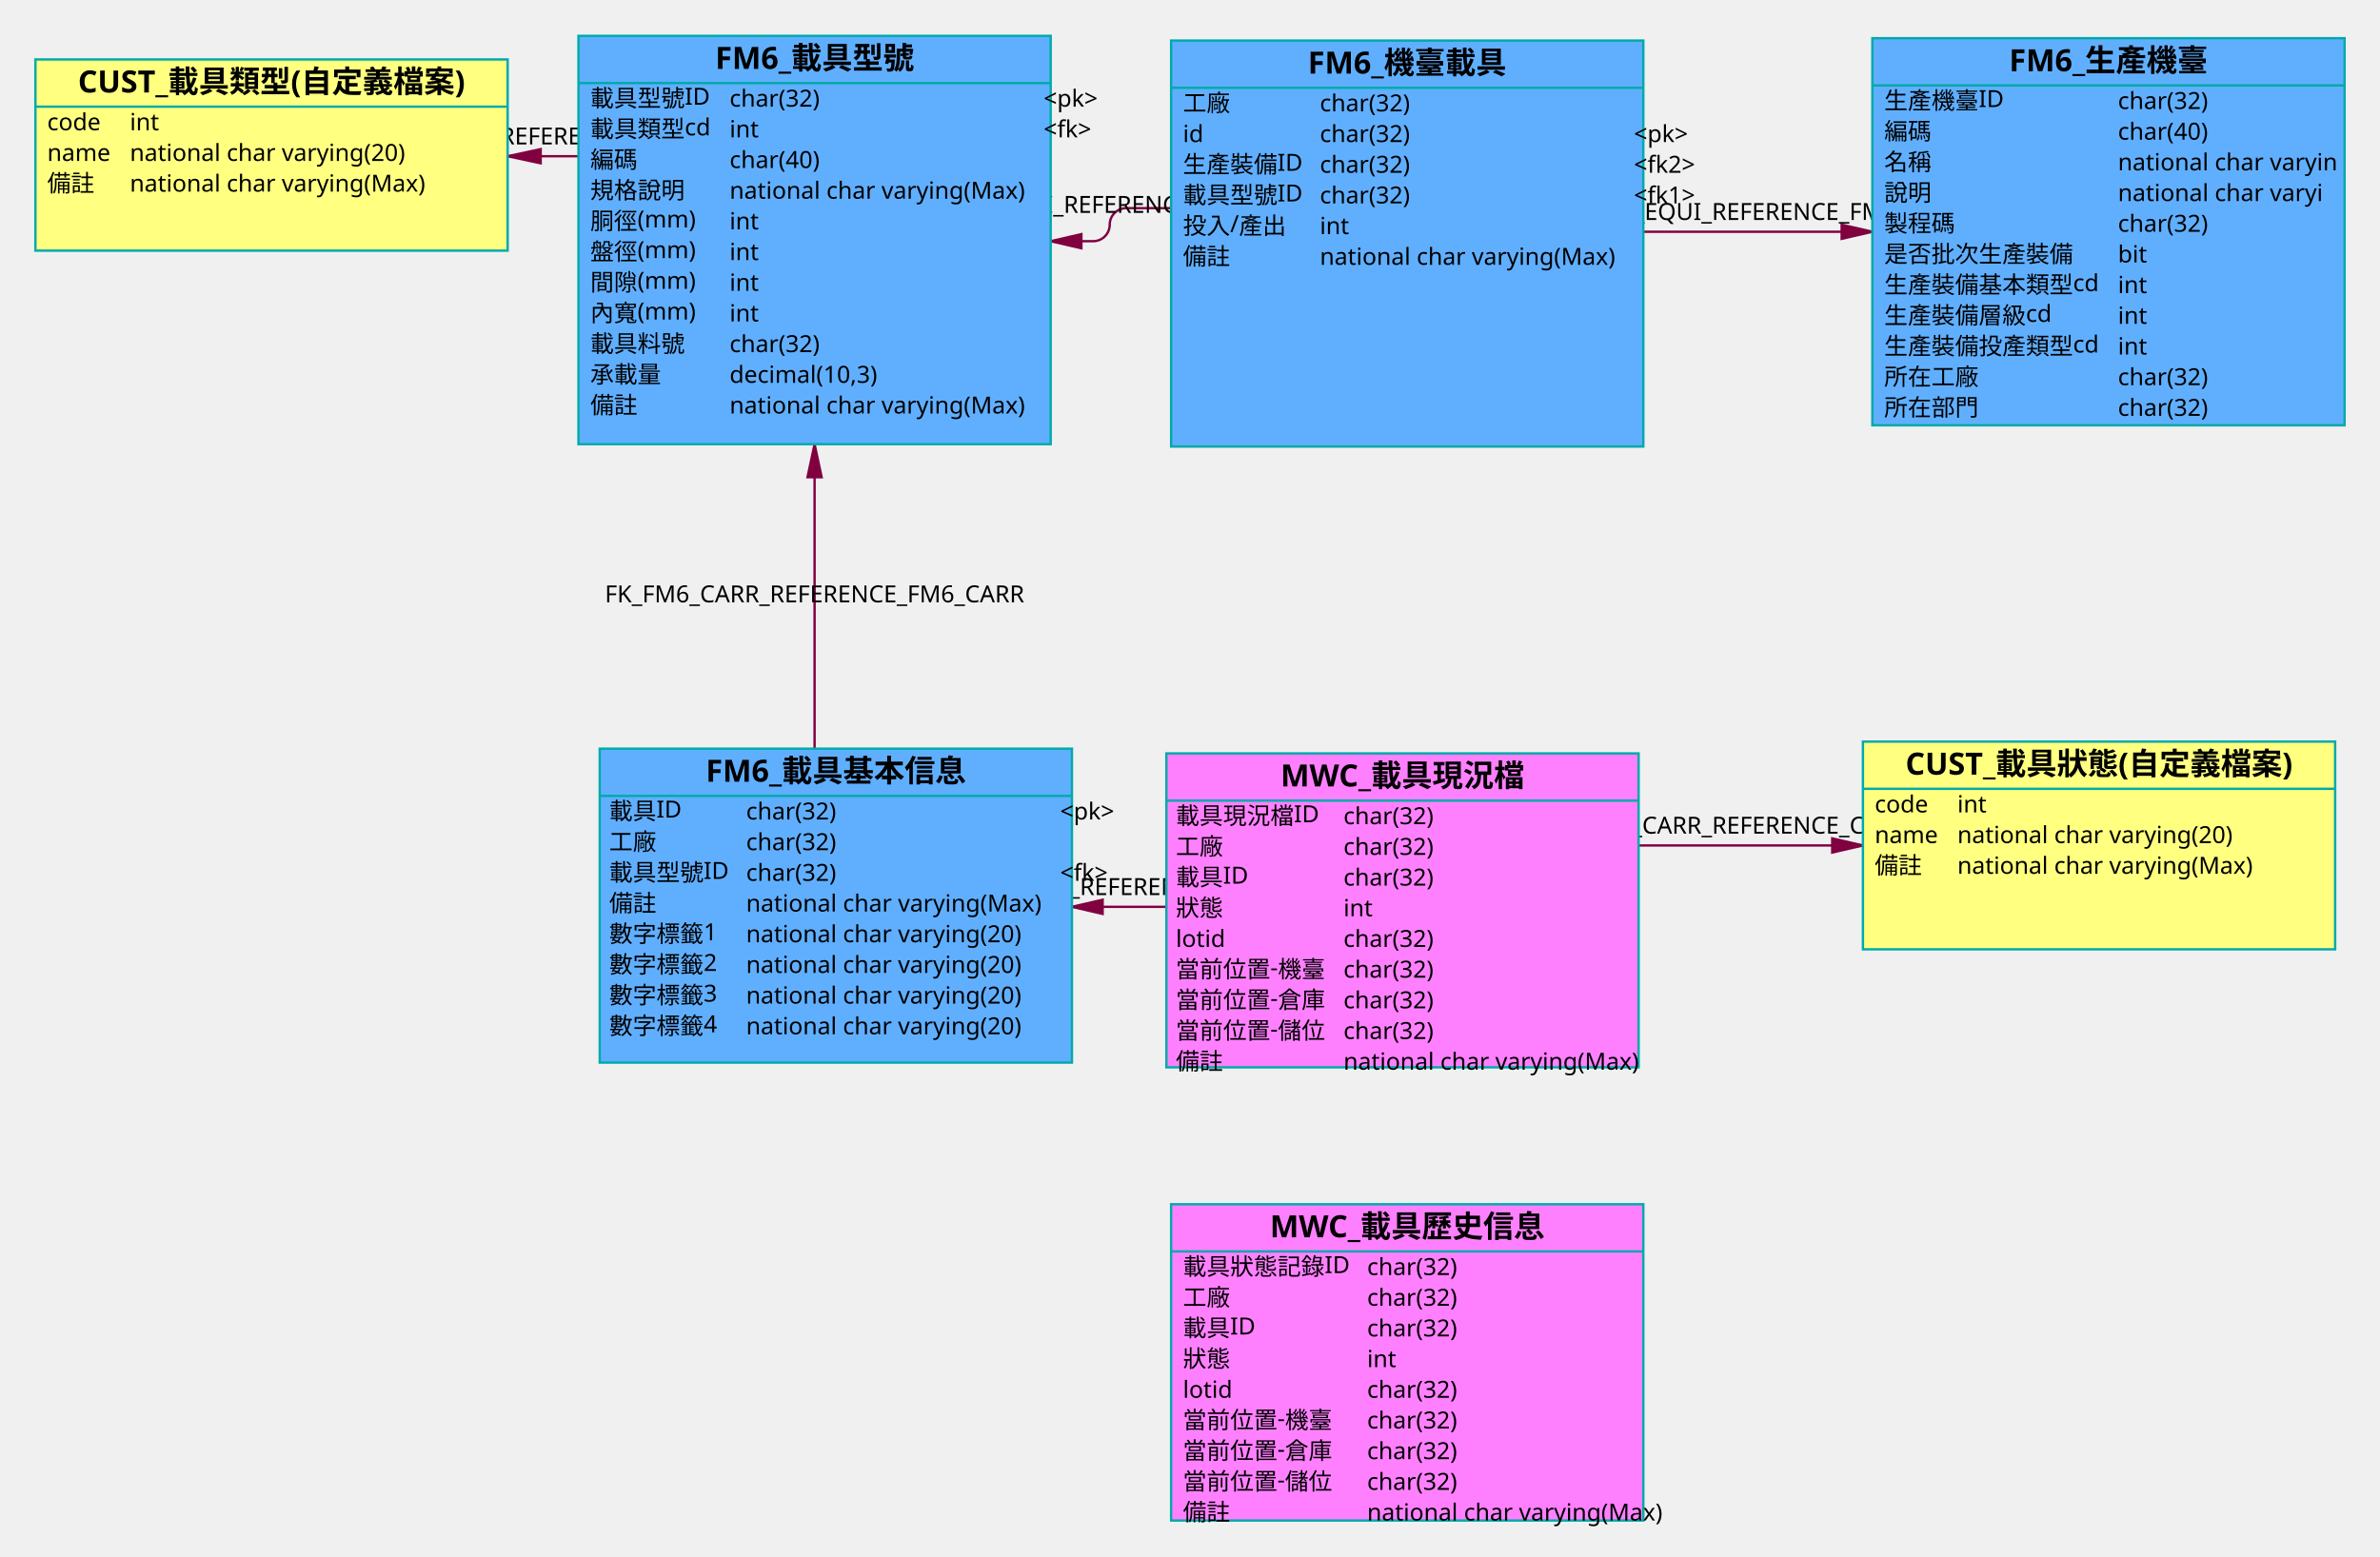
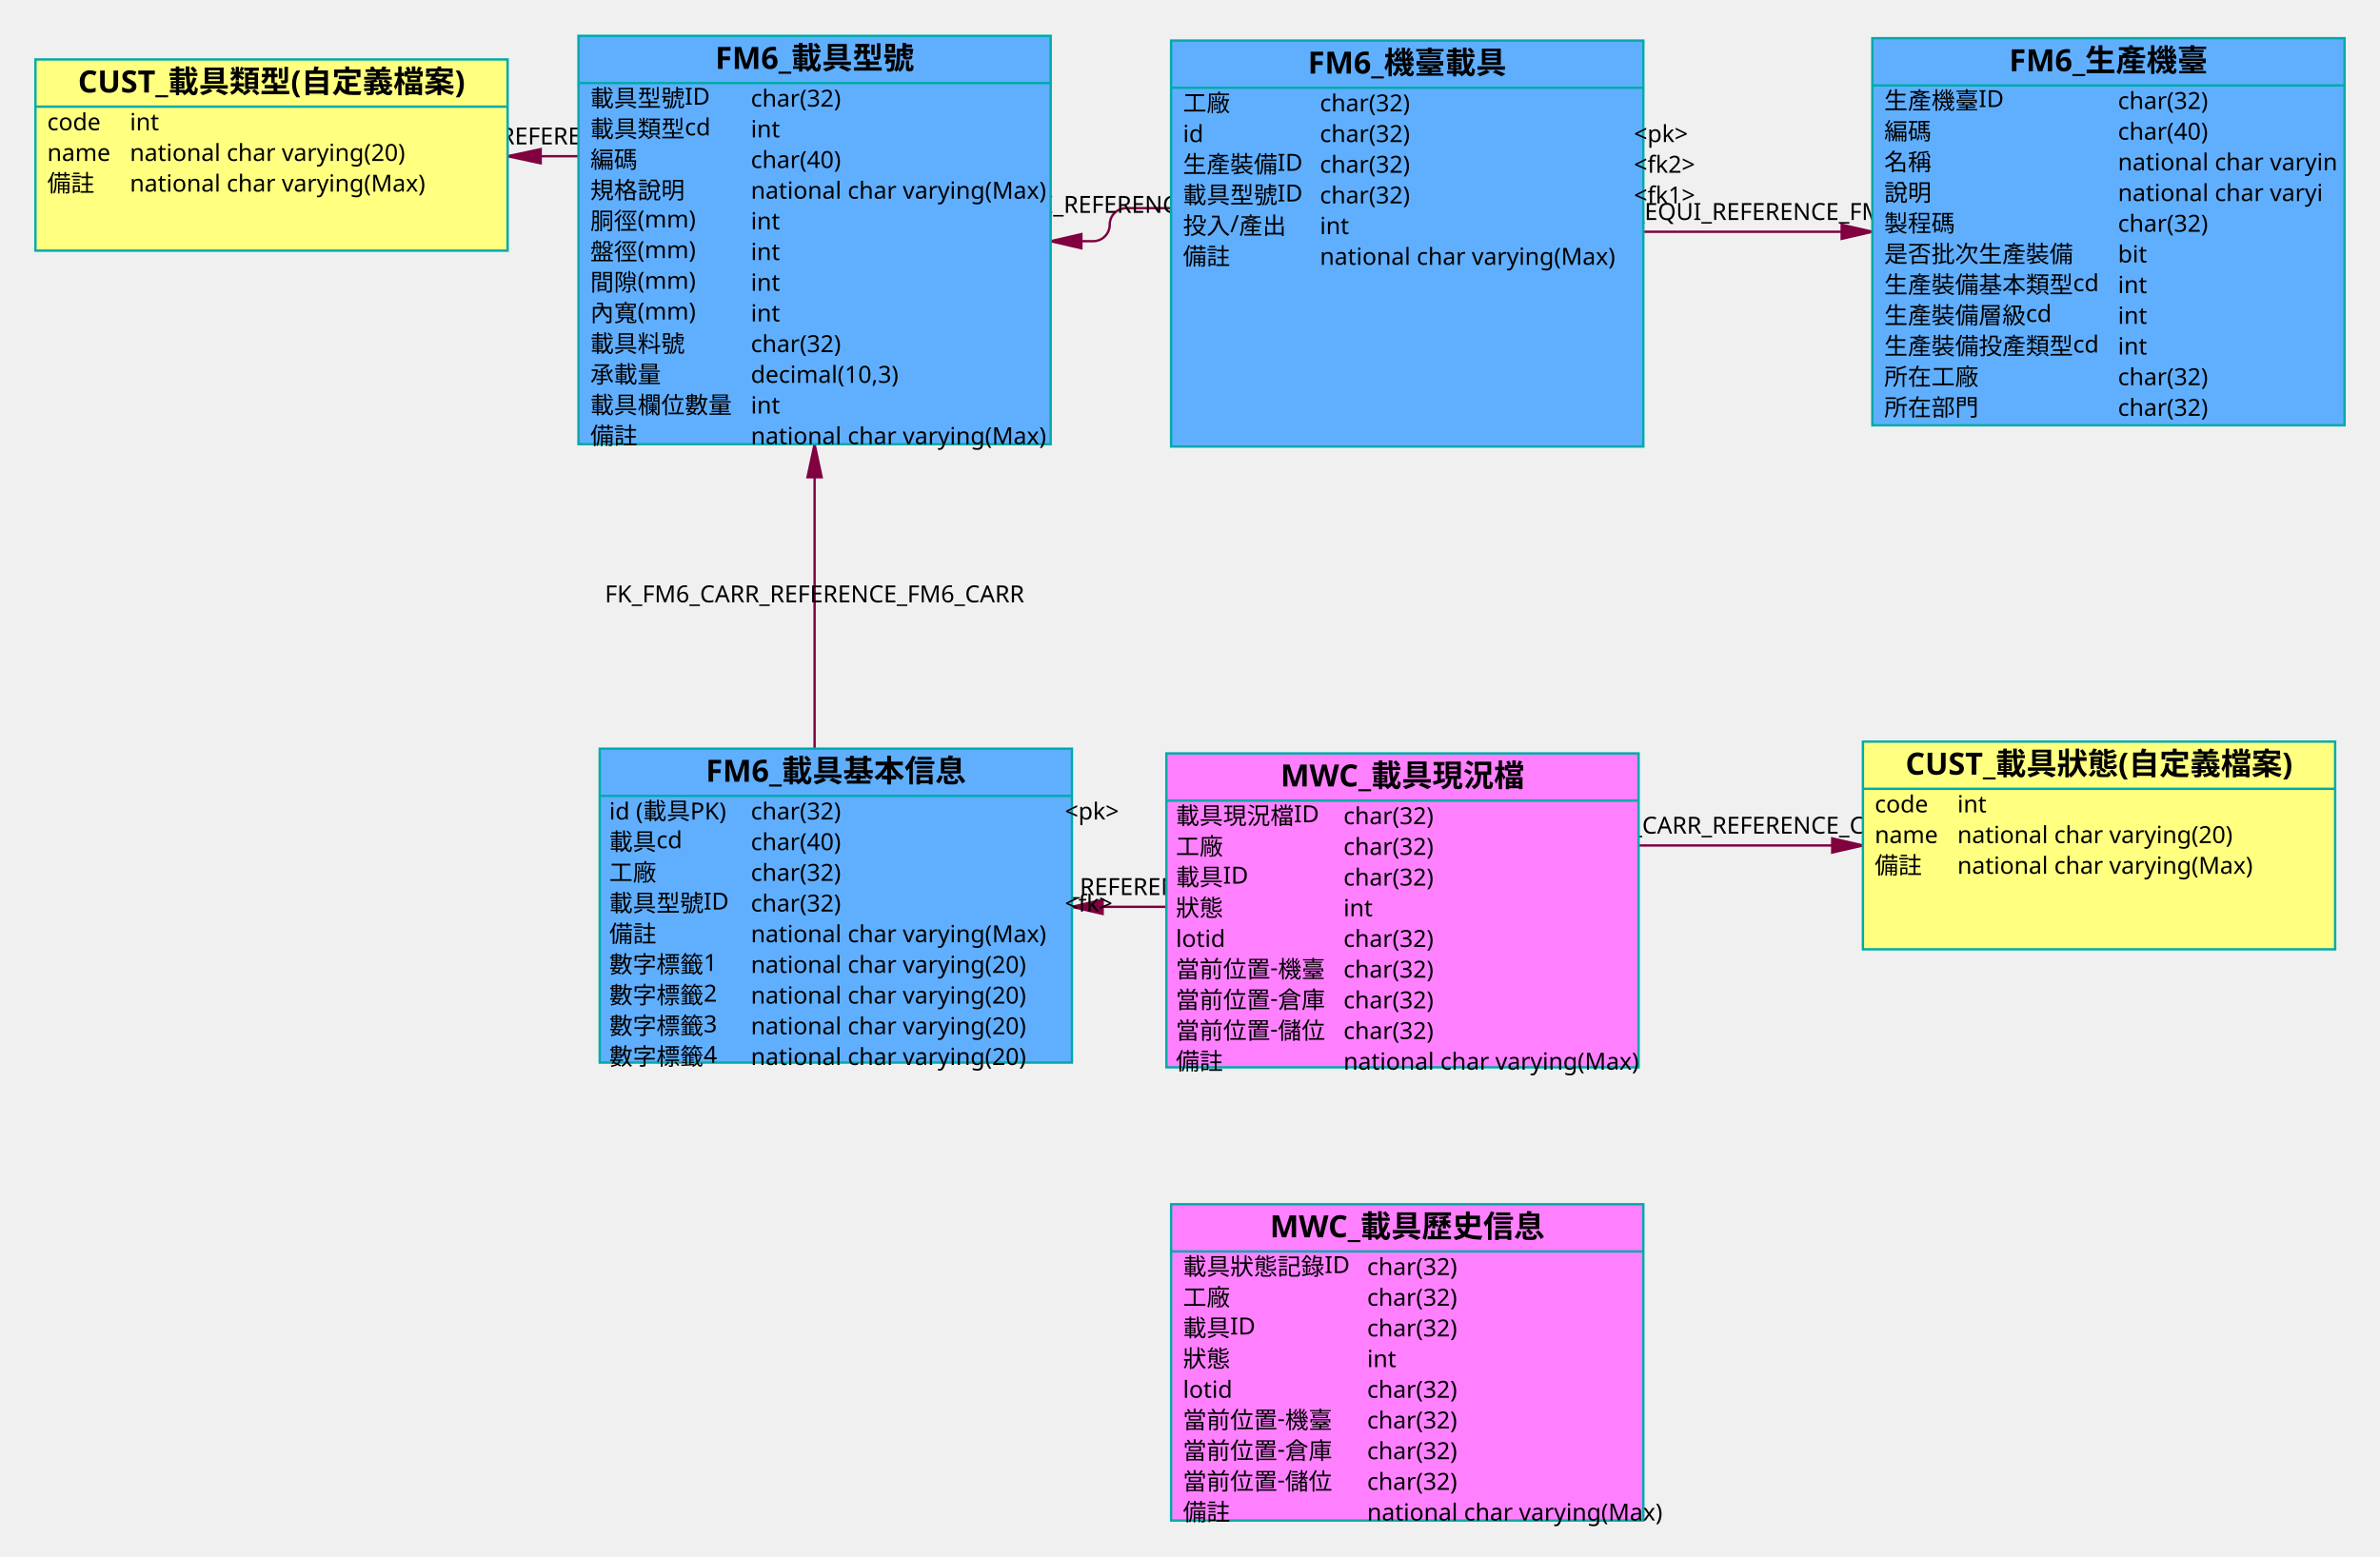
<svg xmlns="http://www.w3.org/2000/svg" xmlns:xlink="http://www.w3.org/1999/xlink" width="266mm" height="174mm" version="1.1" viewBox="0 0 1008 659">
  <a target="_parent" xlink:href="Fact63.htm#53">
    <polyline fill="none" points="245,66 215,66" stroke="#800040" stroke-width="1" />
    <polygon fill="#800040" points="215,66 229,63 229,69" stroke="#800040" stroke-width="1" stroke-linejoin="miter" />
    <text x="230" y="61" fill="#000000" font-size="10" font-family="'Arial Unicode MS','新宋體'" text-anchor="middle">FK_FM6_CARR_REFERENCE_CUST_CAR</text>
  </a>
  <a target="_parent" xlink:href="Fact67.htm#77">
    <polyline fill="none" points="494,384 454,384" stroke="#800040" stroke-width="1" />
    <polygon fill="#800040" points="454,384 467,381 467,387" stroke="#800040" stroke-width="1" stroke-linejoin="miter" />
    <text x="474" y="379" fill="#000000" font-size="10" font-family="'Arial Unicode MS','新宋體'" text-anchor="middle">FK_MWC_CARR_REFERENCE_FM6_CARR</text>
  </a>
  <a target="_parent" xlink:href="Fact77.htm#136">
    <polyline fill="none" points="694,358 789,358" stroke="#800040" stroke-width="1" />
    <polygon fill="#800040" points="789,358 776,361 776,355" stroke="#800040" stroke-width="1" stroke-linejoin="miter" />
    <text x="741" y="353" fill="#000000" font-size="10" font-family="'Arial Unicode MS','新宋體'" text-anchor="middle">FK_MWC_CARR_REFERENCE_CUST_CAR</text>
  </a>
  <a target="_parent" xlink:href="Fact69.htm#89">
    <path d="M496,88 L477,88 A7,7 0 0,0 470,95 L470,95 A7,7 0 0,1 463,102 L445,102" fill="none" stroke="#800040" stroke-width="1" />
    <polygon fill="#800040" points="445,102 458,99 458,105" stroke="#800040" stroke-width="1" stroke-linejoin="miter" />
    <text x="470" y="90" fill="#000000" font-size="10" font-family="'Arial Unicode MS','新宋體'" text-anchor="middle">FK_FM6_EQUI_REFERENCE_FM6_CARR</text>
  </a>
  <a target="_parent" xlink:href="Fact70.htm#95">
    <polyline fill="none" points="696,98 793,98" stroke="#800040" stroke-width="1" />
    <polygon fill="#800040" points="793,98 780,101 780,95" stroke="#800040" stroke-width="1" stroke-linejoin="miter" />
    <text x="744" y="93" fill="#000000" font-size="10" font-family="'Arial Unicode MS','新宋體'" text-anchor="middle">FK_FM6_EQUI_REFERENCE_FM6_EQUI</text>
  </a>
  <a target="_parent" xlink:href="Fact65.htm#65">
    <polyline fill="none" points="345,317 345,188" stroke="#800040" stroke-width="1" />
    <polygon fill="#800040" points="345,188 348,202 342,202" stroke="#800040" stroke-width="1" stroke-linejoin="miter" />
    <text x="345" y="255" fill="#000000" font-size="10" font-family="'Arial Unicode MS','新宋體'" text-anchor="middle">FK_FM6_CARR_REFERENCE_FM6_CARR</text>
  </a>
  <a target="_parent" xlink:href="Fact28.htm#398">
    <rect x="15" y="25" fill="#ffffff" width="0" height="0" stroke="none" stroke-width="0" />
    <rect x="15" y="25" fill="#ffff80" width="200" height="81" stroke="#00aaaa" stroke-width="1" />
    <text x="115" y="39" fill="#000000" font-size="13" font-family="'Arial Unicode MS','微軟雅黑'" font-weight="bold" text-anchor="middle">CUST_載具類型(自定義檔案)</text>
    <line x1="15" x2="215" y1="45" y2="45" stroke="#00aaaa" stroke-width="1" />
    <text x="20" y="55" fill="#000000" font-size="10" font-family="'Arial Unicode MS','微軟雅黑'" text-anchor="start">code</text>
    <text x="20" y="68" fill="#000000" font-size="10" font-family="'Arial Unicode MS','微軟雅黑'" text-anchor="start">name</text>
    <text x="20" y="81" fill="#000000" font-size="10" font-family="'Arial Unicode MS','微軟雅黑'" text-anchor="start">備註</text>
    <text x="55" y="55" fill="#000000" font-size="10" font-family="'Arial Unicode MS','微軟雅黑'" text-anchor="start">int</text>
    <text x="55" y="68" fill="#000000" font-size="10" font-family="'Arial Unicode MS','微軟雅黑'" text-anchor="start">national char varying(20)</text>
    <text x="55" y="81" fill="#000000" font-size="10" font-family="'Arial Unicode MS','微軟雅黑'" text-anchor="start">national char varying(Max)</text>
  </a>
  <a target="_parent" xlink:href="Fact42.htm#1308">
    <rect x="245" y="15" fill="#ffffff" width="0" height="0" stroke="none" stroke-width="0" />
    <rect x="245" y="15" fill="#60afff" width="200" height="173" stroke="#00aaaa" stroke-width="1" />
    <text x="345" y="29" fill="#000000" font-size="13" font-family="'Arial Unicode MS','微軟雅黑'" font-weight="bold" text-anchor="middle">FM6_載具型號</text>
    <line x1="245" x2="445" y1="35" y2="35" stroke="#00aaaa" stroke-width="1" />
    <text x="250" y="45" fill="#000000" font-size="10" font-family="'Arial Unicode MS','微軟雅黑'" text-anchor="start">載具型號ID</text>
    <text x="250" y="58" fill="#000000" font-size="10" font-family="'Arial Unicode MS','微軟雅黑'" text-anchor="start">載具類型cd</text>
    <text x="250" y="71" fill="#000000" font-size="10" font-family="'Arial Unicode MS','微軟雅黑'" text-anchor="start">編碼</text>
    <text x="250" y="84" fill="#000000" font-size="10" font-family="'Arial Unicode MS','微軟雅黑'" text-anchor="start">規格說明</text>
    <text x="250" y="97" fill="#000000" font-size="10" font-family="'Arial Unicode MS','微軟雅黑'" text-anchor="start">胴徑(mm)</text>
    <text x="250" y="110" fill="#000000" font-size="10" font-family="'Arial Unicode MS','微軟雅黑'" text-anchor="start">盤徑(mm)</text>
    <text x="250" y="123" fill="#000000" font-size="10" font-family="'Arial Unicode MS','微軟雅黑'" text-anchor="start">間隙(mm)</text>
    <text x="250" y="136" fill="#000000" font-size="10" font-family="'Arial Unicode MS','微軟雅黑'" text-anchor="start">內寬(mm)</text>
    <text x="250" y="149" fill="#000000" font-size="10" font-family="'Arial Unicode MS','微軟雅黑'" text-anchor="start">載具料號</text>
    <text x="250" y="162" fill="#000000" font-size="10" font-family="'Arial Unicode MS','微軟雅黑'" text-anchor="start">承載量</text>
-     <text x="250" y="175" fill="#000000" font-size="10" font-family="'Arial Unicode MS','微軟雅黑'" text-anchor="start">備註</text>
-     <text x="309" y="45" fill="#000000" font-size="10" font-family="'Arial Unicode MS','微軟雅黑'" text-anchor="start">char(32)</text>
-     <text x="309" y="58" fill="#000000" font-size="10" font-family="'Arial Unicode MS','微軟雅黑'" text-anchor="start">int</text>
-     <text x="309" y="71" fill="#000000" font-size="10" font-family="'Arial Unicode MS','微軟雅黑'" text-anchor="start">char(40)</text>
-     <text x="309" y="84" fill="#000000" font-size="10" font-family="'Arial Unicode MS','微軟雅黑'" text-anchor="start">national char varying(Max)</text>
-     <text x="309" y="97" fill="#000000" font-size="10" font-family="'Arial Unicode MS','微軟雅黑'" text-anchor="start">int</text>
-     <text x="309" y="110" fill="#000000" font-size="10" font-family="'Arial Unicode MS','微軟雅黑'" text-anchor="start">int</text>
-     <text x="309" y="123" fill="#000000" font-size="10" font-family="'Arial Unicode MS','微軟雅黑'" text-anchor="start">int</text>
-     <text x="309" y="136" fill="#000000" font-size="10" font-family="'Arial Unicode MS','微軟雅黑'" text-anchor="start">int</text>
-     <text x="309" y="149" fill="#000000" font-size="10" font-family="'Arial Unicode MS','微軟雅黑'" text-anchor="start">char(32)</text>
-     <text x="309" y="162" fill="#000000" font-size="10" font-family="'Arial Unicode MS','微軟雅黑'" text-anchor="start">decimal(10,3)</text>
-     <text x="309" y="175" fill="#000000" font-size="10" font-family="'Arial Unicode MS','微軟雅黑'" text-anchor="start">national char varying(Max)</text>
-     <text x="442" y="45" fill="#000000" font-size="10" font-family="'Arial Unicode MS','微軟雅黑'" text-anchor="start">&lt;pk&gt;</text>
-     <text x="442" y="58" fill="#000000" font-size="10" font-family="'Arial Unicode MS','微軟雅黑'" text-anchor="start">&lt;fk&gt;</text>
+     <text x="250" y="175" fill="#000000" font-size="10" font-family="'Arial Unicode MS','微軟雅黑'" text-anchor="start">載具欄位數量</text>
+     <text x="250" y="188" fill="#000000" font-size="10" font-family="'Arial Unicode MS','微軟雅黑'" text-anchor="start">備註</text>
+     <text x="318" y="45" fill="#000000" font-size="10" font-family="'Arial Unicode MS','微軟雅黑'" text-anchor="start">char(32)</text>
+     <text x="318" y="58" fill="#000000" font-size="10" font-family="'Arial Unicode MS','微軟雅黑'" text-anchor="start">int</text>
+     <text x="318" y="71" fill="#000000" font-size="10" font-family="'Arial Unicode MS','微軟雅黑'" text-anchor="start">char(40)</text>
+     <text x="318" y="84" fill="#000000" font-size="10" font-family="'Arial Unicode MS','微軟雅黑'" text-anchor="start">national char varying(Max)</text>
+     <text x="318" y="97" fill="#000000" font-size="10" font-family="'Arial Unicode MS','微軟雅黑'" text-anchor="start">int</text>
+     <text x="318" y="110" fill="#000000" font-size="10" font-family="'Arial Unicode MS','微軟雅黑'" text-anchor="start">int</text>
+     <text x="318" y="123" fill="#000000" font-size="10" font-family="'Arial Unicode MS','微軟雅黑'" text-anchor="start">int</text>
+     <text x="318" y="136" fill="#000000" font-size="10" font-family="'Arial Unicode MS','微軟雅黑'" text-anchor="start">int</text>
+     <text x="318" y="149" fill="#000000" font-size="10" font-family="'Arial Unicode MS','微軟雅黑'" text-anchor="start">char(32)</text>
+     <text x="318" y="162" fill="#000000" font-size="10" font-family="'Arial Unicode MS','微軟雅黑'" text-anchor="start">decimal(10,3)</text>
+     <text x="318" y="175" fill="#000000" font-size="10" font-family="'Arial Unicode MS','微軟雅黑'" text-anchor="start">int</text>
+     <text x="318" y="188" fill="#000000" font-size="10" font-family="'Arial Unicode MS','微軟雅黑'" text-anchor="start">national char varying(Max)</text>
  </a>
  <a target="_parent" xlink:href="Fact27.htm#369">
    <rect x="789" y="314" fill="#ffffff" width="0" height="0" stroke="none" stroke-width="0" />
    <rect x="789" y="314" fill="#ffff80" width="200" height="88" stroke="#00aaaa" stroke-width="1" />
    <text x="889" y="328" fill="#000000" font-size="13" font-family="'Arial Unicode MS','微軟雅黑'" font-weight="bold" text-anchor="middle">CUST_載具狀態(自定義檔案)</text>
    <line x1="789" x2="989" y1="334" y2="334" stroke="#00aaaa" stroke-width="1" />
    <text x="794" y="344" fill="#000000" font-size="10" font-family="'Arial Unicode MS','微軟雅黑'" text-anchor="start">code</text>
    <text x="794" y="357" fill="#000000" font-size="10" font-family="'Arial Unicode MS','微軟雅黑'" text-anchor="start">name</text>
    <text x="794" y="370" fill="#000000" font-size="10" font-family="'Arial Unicode MS','微軟雅黑'" text-anchor="start">備註</text>
    <text x="829" y="344" fill="#000000" font-size="10" font-family="'Arial Unicode MS','微軟雅黑'" text-anchor="start">int</text>
    <text x="829" y="357" fill="#000000" font-size="10" font-family="'Arial Unicode MS','微軟雅黑'" text-anchor="start">national char varying(20)</text>
    <text x="829" y="370" fill="#000000" font-size="10" font-family="'Arial Unicode MS','微軟雅黑'" text-anchor="start">national char varying(Max)</text>
  </a>
-   <a target="_parent" xlink:href="Fact43.htm#1394">
+   <a target="_parent" xlink:href="Fact43.htm#1400">
    <rect x="254" y="317" fill="#ffffff" width="0" height="0" stroke="none" stroke-width="0" />
    <rect x="254" y="317" fill="#60afff" width="200" height="133" stroke="#00aaaa" stroke-width="1" />
    <text x="354" y="331" fill="#000000" font-size="13" font-family="'Arial Unicode MS','微軟雅黑'" font-weight="bold" text-anchor="middle">FM6_載具基本信息</text>
    <line x1="254" x2="454" y1="337" y2="337" stroke="#00aaaa" stroke-width="1" />
-     <text x="258" y="347" fill="#000000" font-size="10" font-family="'Arial Unicode MS','微軟雅黑'" text-anchor="start">載具ID</text>
-     <text x="258" y="360" fill="#000000" font-size="10" font-family="'Arial Unicode MS','微軟雅黑'" text-anchor="start">工廠</text>
-     <text x="258" y="373" fill="#000000" font-size="10" font-family="'Arial Unicode MS','微軟雅黑'" text-anchor="start">載具型號ID</text>
-     <text x="258" y="386" fill="#000000" font-size="10" font-family="'Arial Unicode MS','微軟雅黑'" text-anchor="start">備註</text>
-     <text x="258" y="399" fill="#000000" font-size="10" font-family="'Arial Unicode MS','微軟雅黑'" text-anchor="start">數字標籤1</text>
-     <text x="258" y="412" fill="#000000" font-size="10" font-family="'Arial Unicode MS','微軟雅黑'" text-anchor="start">數字標籤2</text>
-     <text x="258" y="425" fill="#000000" font-size="10" font-family="'Arial Unicode MS','微軟雅黑'" text-anchor="start">數字標籤3</text>
-     <text x="258" y="438" fill="#000000" font-size="10" font-family="'Arial Unicode MS','微軟雅黑'" text-anchor="start">數字標籤4</text>
-     <text x="316" y="347" fill="#000000" font-size="10" font-family="'Arial Unicode MS','微軟雅黑'" text-anchor="start">char(32)</text>
-     <text x="316" y="360" fill="#000000" font-size="10" font-family="'Arial Unicode MS','微軟雅黑'" text-anchor="start">char(32)</text>
-     <text x="316" y="373" fill="#000000" font-size="10" font-family="'Arial Unicode MS','微軟雅黑'" text-anchor="start">char(32)</text>
-     <text x="316" y="386" fill="#000000" font-size="10" font-family="'Arial Unicode MS','微軟雅黑'" text-anchor="start">national char varying(Max)</text>
-     <text x="316" y="399" fill="#000000" font-size="10" font-family="'Arial Unicode MS','微軟雅黑'" text-anchor="start">national char varying(20)</text>
-     <text x="316" y="412" fill="#000000" font-size="10" font-family="'Arial Unicode MS','微軟雅黑'" text-anchor="start">national char varying(20)</text>
-     <text x="316" y="425" fill="#000000" font-size="10" font-family="'Arial Unicode MS','微軟雅黑'" text-anchor="start">national char varying(20)</text>
-     <text x="316" y="438" fill="#000000" font-size="10" font-family="'Arial Unicode MS','微軟雅黑'" text-anchor="start">national char varying(20)</text>
-     <text x="449" y="347" fill="#000000" font-size="10" font-family="'Arial Unicode MS','微軟雅黑'" text-anchor="start">&lt;pk&gt;</text>
-     <text x="449" y="373" fill="#000000" font-size="10" font-family="'Arial Unicode MS','微軟雅黑'" text-anchor="start">&lt;fk&gt;</text>
-   </a>
-   <a target="_parent" xlink:href="Fact54.htm#2291">
+     <text x="258" y="347" fill="#000000" font-size="10" font-family="'Arial Unicode MS','微軟雅黑'" text-anchor="start">id (載具PK)</text>
+     <text x="258" y="360" fill="#000000" font-size="10" font-family="'Arial Unicode MS','微軟雅黑'" text-anchor="start">載具cd</text>
+     <text x="258" y="373" fill="#000000" font-size="10" font-family="'Arial Unicode MS','微軟雅黑'" text-anchor="start">工廠</text>
+     <text x="258" y="386" fill="#000000" font-size="10" font-family="'Arial Unicode MS','微軟雅黑'" text-anchor="start">載具型號ID</text>
+     <text x="258" y="399" fill="#000000" font-size="10" font-family="'Arial Unicode MS','微軟雅黑'" text-anchor="start">備註</text>
+     <text x="258" y="412" fill="#000000" font-size="10" font-family="'Arial Unicode MS','微軟雅黑'" text-anchor="start">數字標籤1</text>
+     <text x="258" y="425" fill="#000000" font-size="10" font-family="'Arial Unicode MS','微軟雅黑'" text-anchor="start">數字標籤2</text>
+     <text x="258" y="438" fill="#000000" font-size="10" font-family="'Arial Unicode MS','微軟雅黑'" text-anchor="start">數字標籤3</text>
+     <text x="258" y="451" fill="#000000" font-size="10" font-family="'Arial Unicode MS','微軟雅黑'" text-anchor="start">數字標籤4</text>
+     <text x="318" y="347" fill="#000000" font-size="10" font-family="'Arial Unicode MS','微軟雅黑'" text-anchor="start">char(32)</text>
+     <text x="318" y="360" fill="#000000" font-size="10" font-family="'Arial Unicode MS','微軟雅黑'" text-anchor="start">char(40)</text>
+     <text x="318" y="373" fill="#000000" font-size="10" font-family="'Arial Unicode MS','微軟雅黑'" text-anchor="start">char(32)</text>
+     <text x="318" y="386" fill="#000000" font-size="10" font-family="'Arial Unicode MS','微軟雅黑'" text-anchor="start">char(32)</text>
+     <text x="318" y="399" fill="#000000" font-size="10" font-family="'Arial Unicode MS','微軟雅黑'" text-anchor="start">national char varying(Max)</text>
+     <text x="318" y="412" fill="#000000" font-size="10" font-family="'Arial Unicode MS','微軟雅黑'" text-anchor="start">national char varying(20)</text>
+     <text x="318" y="425" fill="#000000" font-size="10" font-family="'Arial Unicode MS','微軟雅黑'" text-anchor="start">national char varying(20)</text>
+     <text x="318" y="438" fill="#000000" font-size="10" font-family="'Arial Unicode MS','微軟雅黑'" text-anchor="start">national char varying(20)</text>
+     <text x="318" y="451" fill="#000000" font-size="10" font-family="'Arial Unicode MS','微軟雅黑'" text-anchor="start">national char varying(20)</text>
+     <text x="451" y="347" fill="#000000" font-size="10" font-family="'Arial Unicode MS','微軟雅黑'" text-anchor="start">&lt;pk&gt;</text>
+     <text x="451" y="386" fill="#000000" font-size="10" font-family="'Arial Unicode MS','微軟雅黑'" text-anchor="start">&lt;fk&gt;</text>
+   </a>
+   <a target="_parent" xlink:href="Fact54.htm#2303">
    <rect x="494" y="319" fill="#ffffff" width="0" height="0" stroke="none" stroke-width="0" />
    <rect x="494" y="319" fill="#ff80ff" width="200" height="133" stroke="#00aaaa" stroke-width="1" />
    <text x="594" y="333" fill="#000000" font-size="13" font-family="'Arial Unicode MS','微軟雅黑'" font-weight="bold" text-anchor="middle">MWC_載具現況檔</text>
    <line x1="494" x2="694" y1="339" y2="339" stroke="#00aaaa" stroke-width="1" />
    <text x="498" y="349" fill="#000000" font-size="10" font-family="'Arial Unicode MS','微軟雅黑'" text-anchor="start">載具現況檔ID</text>
    <text x="498" y="362" fill="#000000" font-size="10" font-family="'Arial Unicode MS','微軟雅黑'" text-anchor="start">工廠</text>
    <text x="498" y="375" fill="#000000" font-size="10" font-family="'Arial Unicode MS','微軟雅黑'" text-anchor="start">載具ID</text>
    <text x="498" y="388" fill="#000000" font-size="10" font-family="'Arial Unicode MS','微軟雅黑'" text-anchor="start">狀態</text>
    <text x="498" y="401" fill="#000000" font-size="10" font-family="'Arial Unicode MS','微軟雅黑'" text-anchor="start">lotid</text>
    <text x="498" y="414" fill="#000000" font-size="10" font-family="'Arial Unicode MS','微軟雅黑'" text-anchor="start">當前位置-機臺</text>
    <text x="498" y="427" fill="#000000" font-size="10" font-family="'Arial Unicode MS','微軟雅黑'" text-anchor="start">當前位置-倉庫</text>
    <text x="498" y="440" fill="#000000" font-size="10" font-family="'Arial Unicode MS','微軟雅黑'" text-anchor="start">當前位置-儲位</text>
    <text x="498" y="453" fill="#000000" font-size="10" font-family="'Arial Unicode MS','微軟雅黑'" text-anchor="start">備註</text>
    <text x="569" y="349" fill="#000000" font-size="10" font-family="'Arial Unicode MS','微軟雅黑'" text-anchor="start">char(32)</text>
    <text x="569" y="362" fill="#000000" font-size="10" font-family="'Arial Unicode MS','微軟雅黑'" text-anchor="start">char(32)</text>
    <text x="569" y="375" fill="#000000" font-size="10" font-family="'Arial Unicode MS','微軟雅黑'" text-anchor="start">char(32)</text>
    <text x="569" y="388" fill="#000000" font-size="10" font-family="'Arial Unicode MS','微軟雅黑'" text-anchor="start">int</text>
    <text x="569" y="401" fill="#000000" font-size="10" font-family="'Arial Unicode MS','微軟雅黑'" text-anchor="start">char(32)</text>
    <text x="569" y="414" fill="#000000" font-size="10" font-family="'Arial Unicode MS','微軟雅黑'" text-anchor="start">char(32)</text>
    <text x="569" y="427" fill="#000000" font-size="10" font-family="'Arial Unicode MS','微軟雅黑'" text-anchor="start">char(32)</text>
    <text x="569" y="440" fill="#000000" font-size="10" font-family="'Arial Unicode MS','微軟雅黑'" text-anchor="start">char(32)</text>
    <text x="569" y="453" fill="#000000" font-size="10" font-family="'Arial Unicode MS','微軟雅黑'" text-anchor="start">national char varying(Max)</text>
  </a>
-   <a target="_parent" xlink:href="Fact53.htm#2222">
+   <a target="_parent" xlink:href="Fact53.htm#2234">
    <rect x="496" y="510" fill="#ffffff" width="0" height="0" stroke="none" stroke-width="0" />
    <rect x="496" y="510" fill="#ff80ff" width="200" height="134" stroke="#00aaaa" stroke-width="1" />
    <text x="596" y="524" fill="#000000" font-size="13" font-family="'Arial Unicode MS','微軟雅黑'" font-weight="bold" text-anchor="middle">MWC_載具歷史信息</text>
    <line x1="496" x2="696" y1="530" y2="530" stroke="#00aaaa" stroke-width="1" />
    <text x="501" y="540" fill="#000000" font-size="10" font-family="'Arial Unicode MS','微軟雅黑'" text-anchor="start">載具狀態記錄ID</text>
    <text x="501" y="553" fill="#000000" font-size="10" font-family="'Arial Unicode MS','微軟雅黑'" text-anchor="start">工廠</text>
    <text x="501" y="566" fill="#000000" font-size="10" font-family="'Arial Unicode MS','微軟雅黑'" text-anchor="start">載具ID</text>
    <text x="501" y="579" fill="#000000" font-size="10" font-family="'Arial Unicode MS','微軟雅黑'" text-anchor="start">狀態</text>
    <text x="501" y="592" fill="#000000" font-size="10" font-family="'Arial Unicode MS','微軟雅黑'" text-anchor="start">lotid</text>
    <text x="501" y="605" fill="#000000" font-size="10" font-family="'Arial Unicode MS','微軟雅黑'" text-anchor="start">當前位置-機臺</text>
    <text x="501" y="618" fill="#000000" font-size="10" font-family="'Arial Unicode MS','微軟雅黑'" text-anchor="start">當前位置-倉庫</text>
    <text x="501" y="631" fill="#000000" font-size="10" font-family="'Arial Unicode MS','微軟雅黑'" text-anchor="start">當前位置-儲位</text>
    <text x="501" y="644" fill="#000000" font-size="10" font-family="'Arial Unicode MS','微軟雅黑'" text-anchor="start">備註</text>
    <text x="579" y="540" fill="#000000" font-size="10" font-family="'Arial Unicode MS','微軟雅黑'" text-anchor="start">char(32)</text>
    <text x="579" y="553" fill="#000000" font-size="10" font-family="'Arial Unicode MS','微軟雅黑'" text-anchor="start">char(32)</text>
    <text x="579" y="566" fill="#000000" font-size="10" font-family="'Arial Unicode MS','微軟雅黑'" text-anchor="start">char(32)</text>
    <text x="579" y="579" fill="#000000" font-size="10" font-family="'Arial Unicode MS','微軟雅黑'" text-anchor="start">int</text>
    <text x="579" y="592" fill="#000000" font-size="10" font-family="'Arial Unicode MS','微軟雅黑'" text-anchor="start">char(32)</text>
    <text x="579" y="605" fill="#000000" font-size="10" font-family="'Arial Unicode MS','微軟雅黑'" text-anchor="start">char(32)</text>
    <text x="579" y="618" fill="#000000" font-size="10" font-family="'Arial Unicode MS','微軟雅黑'" text-anchor="start">char(32)</text>
    <text x="579" y="631" fill="#000000" font-size="10" font-family="'Arial Unicode MS','微軟雅黑'" text-anchor="start">char(32)</text>
    <text x="579" y="644" fill="#000000" font-size="10" font-family="'Arial Unicode MS','微軟雅黑'" text-anchor="start">national char varying(Max)</text>
  </a>
  <a target="_parent" xlink:href="Fact39.htm#1100">
    <rect x="793" y="16" fill="#ffffff" width="0" height="0" stroke="none" stroke-width="0" />
    <rect x="793" y="16" fill="#60afff" width="200" height="164" stroke="#00aaaa" stroke-width="1" />
    <text x="893" y="30" fill="#000000" font-size="13" font-family="'Arial Unicode MS','微軟雅黑'" font-weight="bold" text-anchor="middle">FM6_生產機臺</text>
    <line x1="793" x2="993" y1="36" y2="36" stroke="#00aaaa" stroke-width="1" />
    <text x="798" y="46" fill="#000000" font-size="10" font-family="'Arial Unicode MS','微軟雅黑'" text-anchor="start">生產機臺ID</text>
    <text x="798" y="59" fill="#000000" font-size="10" font-family="'Arial Unicode MS','微軟雅黑'" text-anchor="start">編碼</text>
    <text x="798" y="72" fill="#000000" font-size="10" font-family="'Arial Unicode MS','微軟雅黑'" text-anchor="start">名稱</text>
    <text x="798" y="85" fill="#000000" font-size="10" font-family="'Arial Unicode MS','微軟雅黑'" text-anchor="start">說明</text>
    <text x="798" y="98" fill="#000000" font-size="10" font-family="'Arial Unicode MS','微軟雅黑'" text-anchor="start">製程碼</text>
    <text x="798" y="111" fill="#000000" font-size="10" font-family="'Arial Unicode MS','微軟雅黑'" text-anchor="start">是否批次生產裝備</text>
    <text x="798" y="124" fill="#000000" font-size="10" font-family="'Arial Unicode MS','微軟雅黑'" text-anchor="start">生產裝備基本類型cd</text>
    <text x="798" y="137" fill="#000000" font-size="10" font-family="'Arial Unicode MS','微軟雅黑'" text-anchor="start">生產裝備層級cd</text>
    <text x="798" y="150" fill="#000000" font-size="10" font-family="'Arial Unicode MS','微軟雅黑'" text-anchor="start">生產裝備投產類型cd</text>
    <text x="798" y="163" fill="#000000" font-size="10" font-family="'Arial Unicode MS','微軟雅黑'" text-anchor="start">所在工廠</text>
    <text x="798" y="176" fill="#000000" font-size="10" font-family="'Arial Unicode MS','微軟雅黑'" text-anchor="start">所在部門</text>
    <text x="897" y="46" fill="#000000" font-size="10" font-family="'Arial Unicode MS','微軟雅黑'" text-anchor="start">char(32)</text>
    <text x="897" y="59" fill="#000000" font-size="10" font-family="'Arial Unicode MS','微軟雅黑'" text-anchor="start">char(40)</text>
    <text x="897" y="72" fill="#000000" font-size="10" font-family="'Arial Unicode MS','微軟雅黑'" text-anchor="start">national char varyin</text>
    <text x="897" y="85" fill="#000000" font-size="10" font-family="'Arial Unicode MS','微軟雅黑'" text-anchor="start">national char varyi</text>
    <text x="897" y="98" fill="#000000" font-size="10" font-family="'Arial Unicode MS','微軟雅黑'" text-anchor="start">char(32)</text>
    <text x="897" y="111" fill="#000000" font-size="10" font-family="'Arial Unicode MS','微軟雅黑'" text-anchor="start">bit</text>
    <text x="897" y="124" fill="#000000" font-size="10" font-family="'Arial Unicode MS','微軟雅黑'" text-anchor="start">int</text>
    <text x="897" y="137" fill="#000000" font-size="10" font-family="'Arial Unicode MS','微軟雅黑'" text-anchor="start">int</text>
    <text x="897" y="150" fill="#000000" font-size="10" font-family="'Arial Unicode MS','微軟雅黑'" text-anchor="start">int</text>
    <text x="897" y="163" fill="#000000" font-size="10" font-family="'Arial Unicode MS','微軟雅黑'" text-anchor="start">char(32)</text>
    <text x="897" y="176" fill="#000000" font-size="10" font-family="'Arial Unicode MS','微軟雅黑'" text-anchor="start">char(32)</text>
  </a>
  <a target="_parent" xlink:href="Fact38.htm#1045">
    <rect x="496" y="17" fill="#ffffff" width="0" height="0" stroke="none" stroke-width="0" />
    <rect x="496" y="17" fill="#60afff" width="200" height="172" stroke="#00aaaa" stroke-width="1" />
    <text x="596" y="31" fill="#000000" font-size="13" font-family="'Arial Unicode MS','微軟雅黑'" font-weight="bold" text-anchor="middle">FM6_機臺載具</text>
    <line x1="496" x2="696" y1="37" y2="37" stroke="#00aaaa" stroke-width="1" />
    <text x="501" y="47" fill="#000000" font-size="10" font-family="'Arial Unicode MS','微軟雅黑'" text-anchor="start">工廠</text>
    <text x="501" y="60" fill="#000000" font-size="10" font-family="'Arial Unicode MS','微軟雅黑'" text-anchor="start">id</text>
    <text x="501" y="73" fill="#000000" font-size="10" font-family="'Arial Unicode MS','微軟雅黑'" text-anchor="start">生產裝備ID</text>
    <text x="501" y="86" fill="#000000" font-size="10" font-family="'Arial Unicode MS','微軟雅黑'" text-anchor="start">載具型號ID</text>
    <text x="501" y="99" fill="#000000" font-size="10" font-family="'Arial Unicode MS','微軟雅黑'" text-anchor="start">投入/產出</text>
    <text x="501" y="112" fill="#000000" font-size="10" font-family="'Arial Unicode MS','微軟雅黑'" text-anchor="start">備註</text>
    <text x="559" y="47" fill="#000000" font-size="10" font-family="'Arial Unicode MS','微軟雅黑'" text-anchor="start">char(32)</text>
    <text x="559" y="60" fill="#000000" font-size="10" font-family="'Arial Unicode MS','微軟雅黑'" text-anchor="start">char(32)</text>
    <text x="559" y="73" fill="#000000" font-size="10" font-family="'Arial Unicode MS','微軟雅黑'" text-anchor="start">char(32)</text>
    <text x="559" y="86" fill="#000000" font-size="10" font-family="'Arial Unicode MS','微軟雅黑'" text-anchor="start">char(32)</text>
    <text x="559" y="99" fill="#000000" font-size="10" font-family="'Arial Unicode MS','微軟雅黑'" text-anchor="start">int</text>
    <text x="559" y="112" fill="#000000" font-size="10" font-family="'Arial Unicode MS','微軟雅黑'" text-anchor="start">national char varying(Max)</text>
    <text x="692" y="60" fill="#000000" font-size="10" font-family="'Arial Unicode MS','微軟雅黑'" text-anchor="start">&lt;pk&gt;</text>
    <text x="692" y="73" fill="#000000" font-size="10" font-family="'Arial Unicode MS','微軟雅黑'" text-anchor="start">&lt;fk2&gt;</text>
    <text x="692" y="86" fill="#000000" font-size="10" font-family="'Arial Unicode MS','微軟雅黑'" text-anchor="start">&lt;fk1&gt;</text>
  </a>
</svg>
